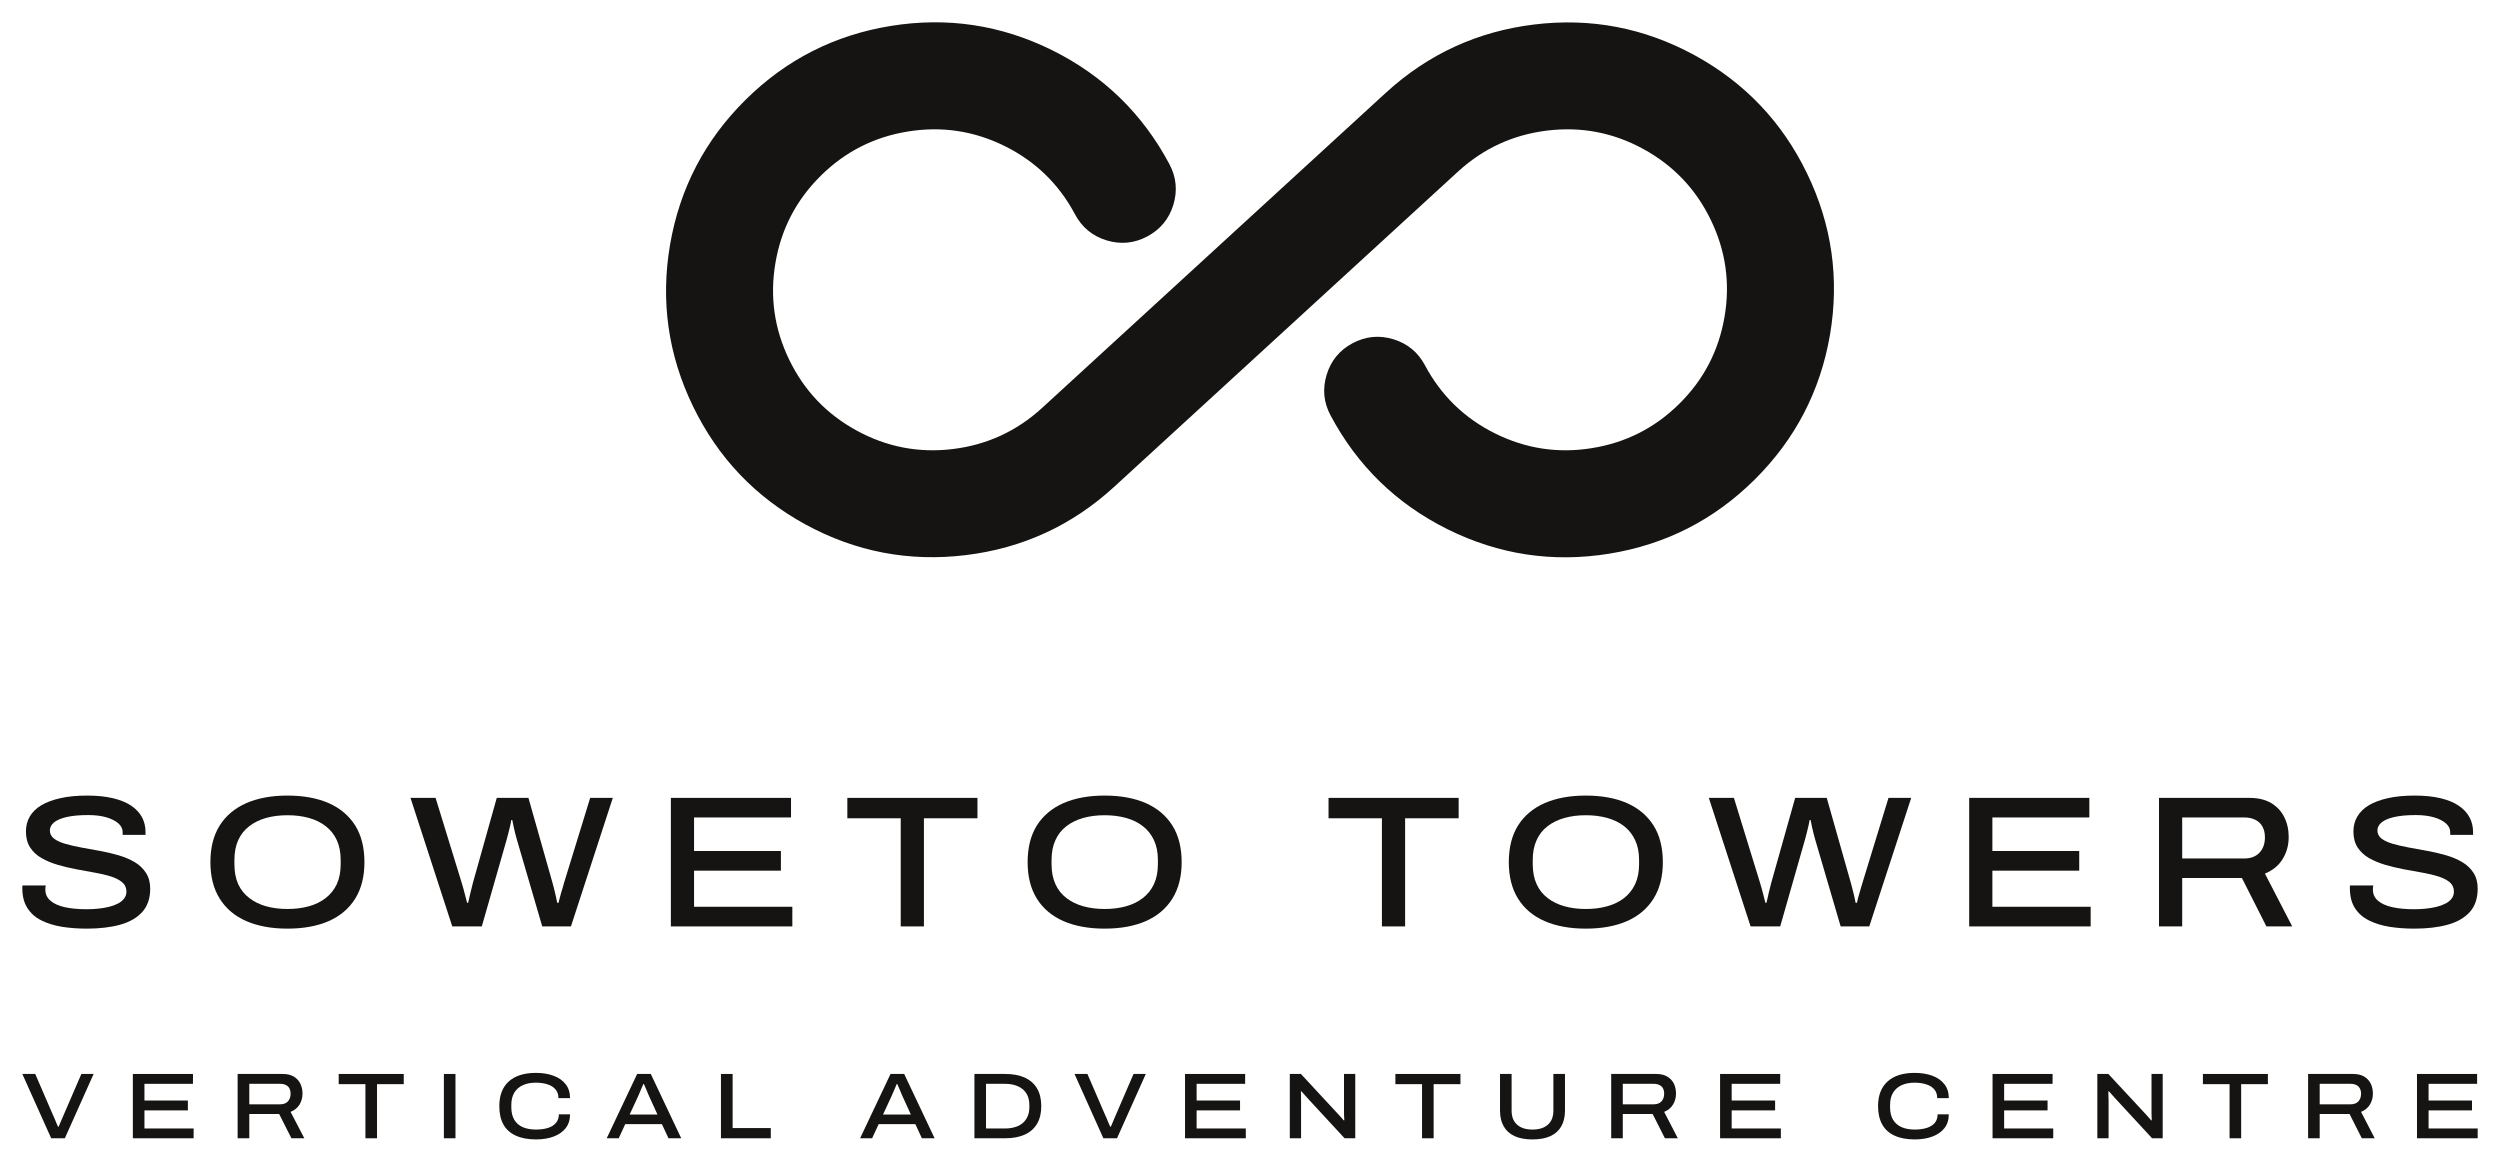
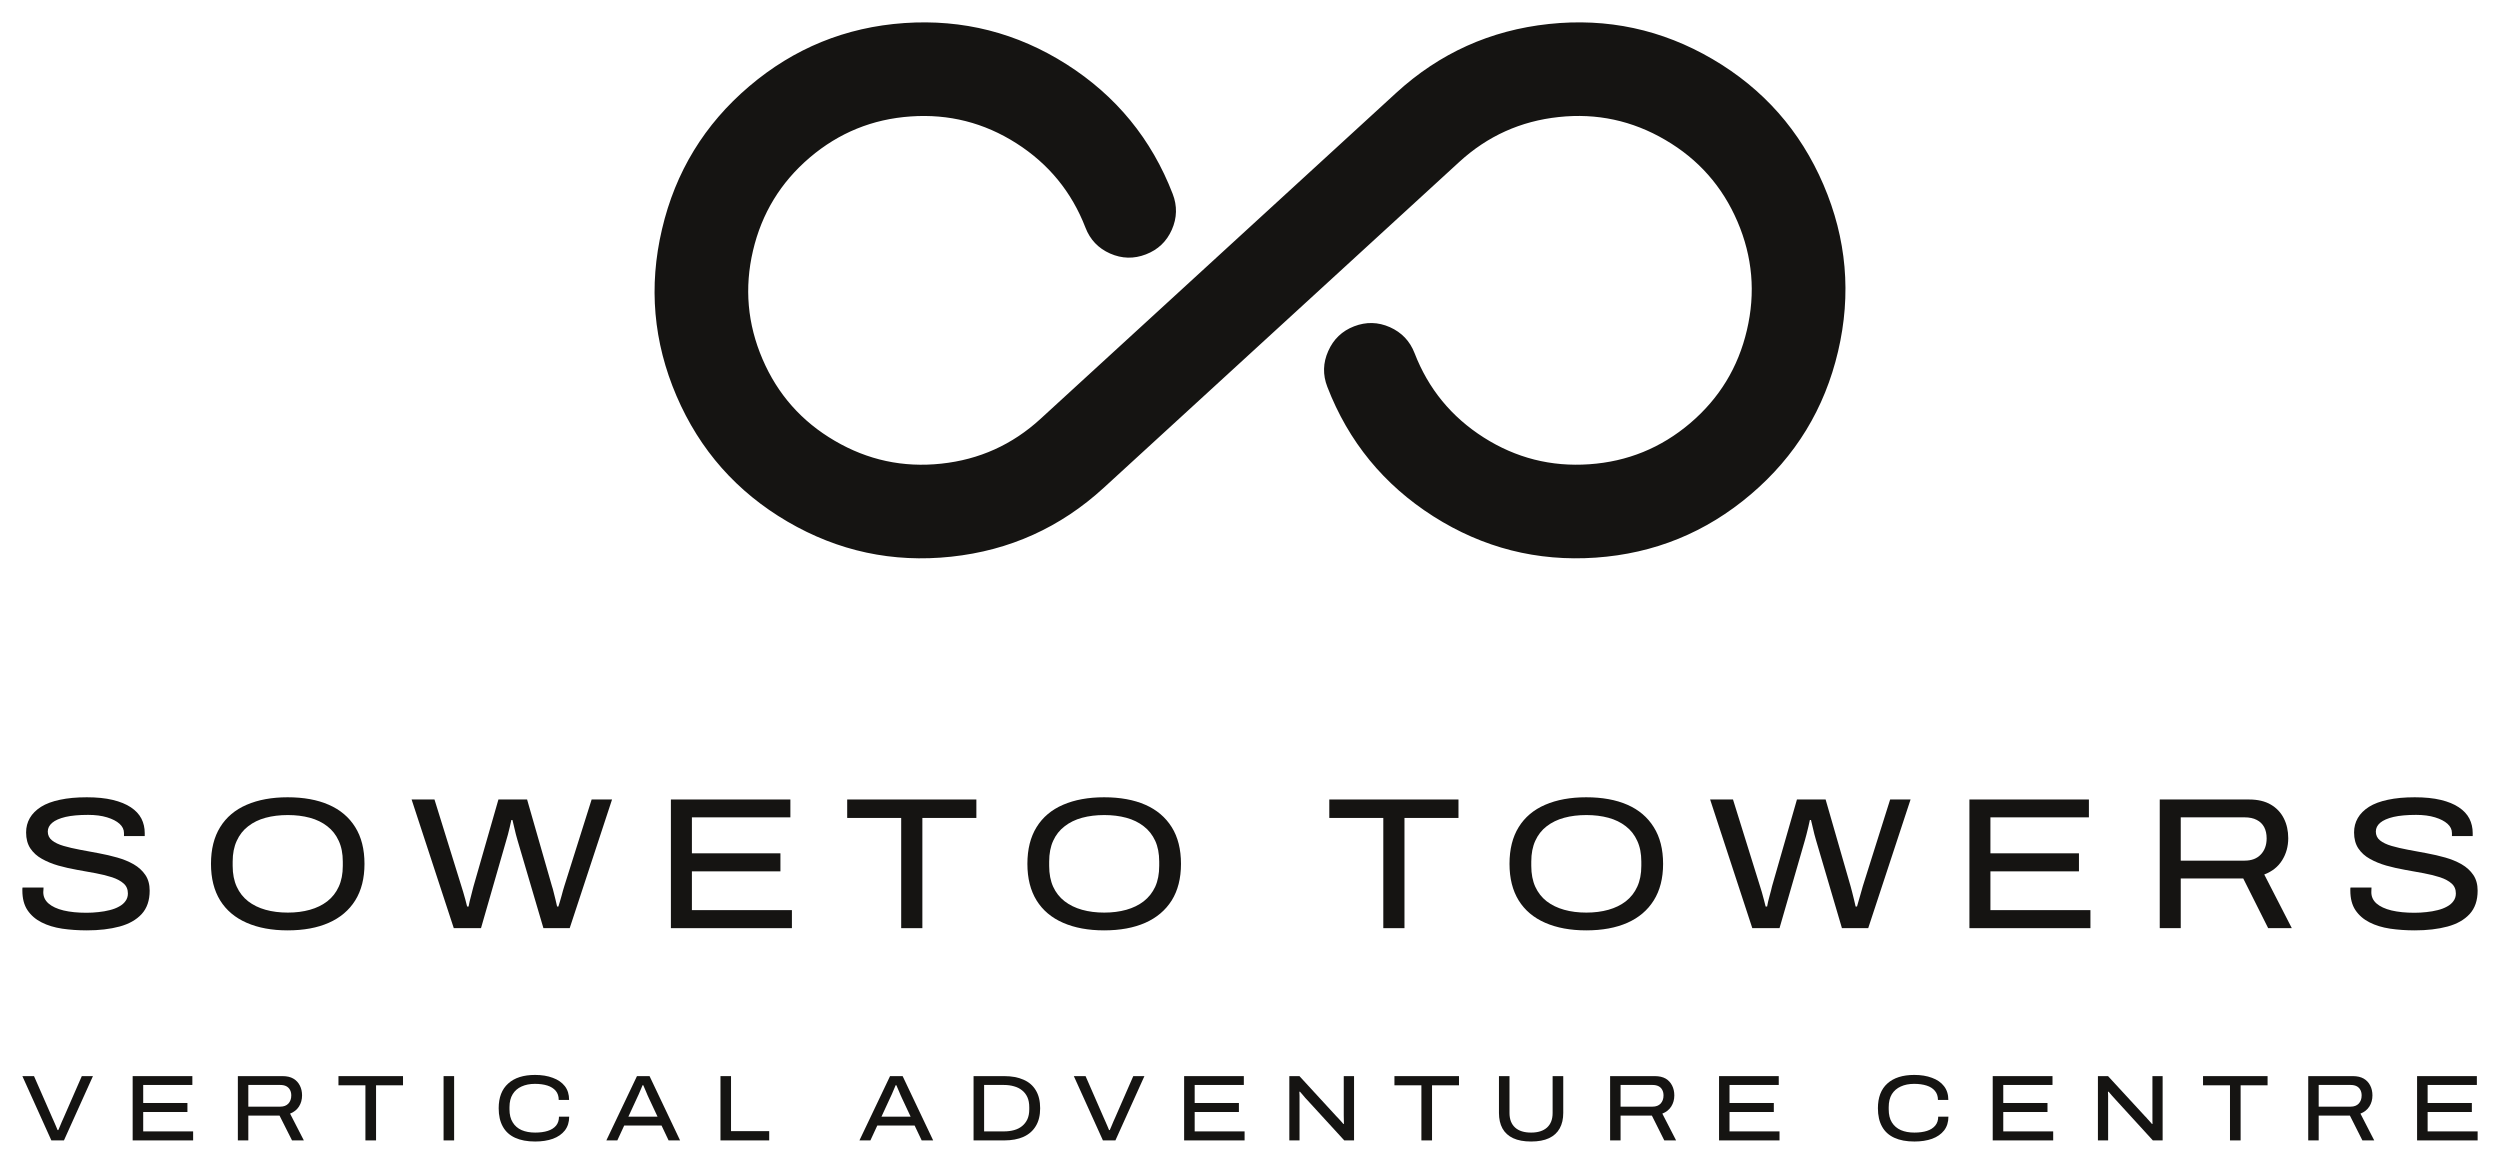
- <svg xmlns="http://www.w3.org/2000/svg" viewBox="-2.714 -2.714 303.988 141.122" role="img" aria-label="Soweto Towers">
-   <path fill="#151412" transform="translate(149.28 32.525)" d="M9.8 15.28Q14.7 24.48 24.03 29.12Q33.37 33.75 43.66 32.09Q53.95 30.43 61.35 23.09Q68.75 15.76 70.52 5.49Q72.27 -4.79 67.73 -14.16Q63.19 -23.54 54.05 -28.53Q44.89 -33.52 34.55 -32.26Q24.21 -31 16.52 -23.96L-25.3 14.38Q-29.92 18.6 -36.12 19.36Q-42.33 20.12 -47.82 17.12Q-53.31 14.13 -56.03 8.5Q-58.76 2.87 -57.7 -3.3Q-56.65 -9.46 -52.2 -13.86Q-47.76 -18.26 -41.59 -19.25Q-35.41 -20.25 -29.81 -17.47Q-24.21 -14.69 -21.28 -9.18Q-20.01 -6.8 -17.44 -6.01Q-14.86 -5.23 -12.49 -6.49Q-10.11 -7.76 -9.32 -10.33Q-8.54 -12.91 -9.8 -15.28Q-14.7 -24.48 -24.03 -29.12Q-33.37 -33.75 -43.65 -32.09Q-53.95 -30.43 -61.35 -23.09Q-68.75 -15.76 -70.52 -5.48Q-72.27 4.79 -67.73 14.16Q-63.19 23.54 -54.04 28.54Q-44.89 33.52 -34.55 32.26Q-24.2 31 -16.52 23.96L25.3 -14.38Q29.91 -18.6 36.12 -19.36Q42.33 -20.12 47.81 -17.13Q53.31 -14.13 56.03 -8.5Q58.76 -2.87 57.7 3.29Q56.65 9.46 52.2 13.86Q47.76 18.26 41.58 19.25Q35.41 20.25 29.81 17.47Q24.21 14.69 21.27 9.17Q20.01 6.8 17.43 6.01Q14.86 5.23 12.48 6.49Q10.1 7.76 9.32 10.33Q8.53 12.91 9.8 15.28Z" />
-   <path fill="#151412" transform="translate(0 94.322) translate(-1.34 15.612)" d="M9.19 0.27Q7.6 0.27 6.18 0.05Q4.76 -0.18 3.66 -0.73Q2.57 -1.27 1.96 -2.23Q1.34 -3.19 1.34 -4.64V-4.82Q1.34 -4.92 1.37 -4.98H4.19Q4.16 -4.89 4.15 -4.76Q4.14 -4.62 4.14 -4.46Q4.14 -3.66 4.76 -3.13Q5.37 -2.59 6.5 -2.34Q7.62 -2.09 9.17 -2.09Q9.88 -2.09 10.57 -2.16Q11.27 -2.23 11.88 -2.38Q12.49 -2.53 12.97 -2.78Q13.45 -3.03 13.72 -3.39Q14 -3.76 14 -4.23Q14 -4.94 13.48 -5.37Q12.97 -5.8 12.1 -6.08Q11.22 -6.35 10.14 -6.54Q9.06 -6.74 7.9 -6.95Q6.74 -7.17 5.64 -7.49Q4.55 -7.81 3.68 -8.31Q2.8 -8.81 2.29 -9.6Q1.78 -10.4 1.78 -11.54Q1.78 -12.56 2.25 -13.37Q2.73 -14.18 3.66 -14.74Q4.6 -15.29 5.99 -15.6Q7.37 -15.91 9.22 -15.91Q11.01 -15.91 12.36 -15.59Q13.7 -15.27 14.58 -14.68Q15.45 -14.09 15.89 -13.28Q16.32 -12.47 16.32 -11.49V-11.13H13.54V-11.47Q13.54 -12.06 13.02 -12.53Q12.49 -12.99 11.55 -13.27Q10.61 -13.54 9.35 -13.54Q7.76 -13.54 6.72 -13.3Q5.69 -13.06 5.19 -12.64Q4.69 -12.22 4.69 -11.67Q4.69 -11.06 5.2 -10.67Q5.71 -10.29 6.58 -10.04Q7.44 -9.79 8.53 -9.59Q9.63 -9.4 10.79 -9.18Q11.95 -8.97 13.04 -8.65Q14.13 -8.33 15 -7.82Q15.86 -7.31 16.37 -6.52Q16.89 -5.73 16.89 -4.6Q16.89 -2.82 15.92 -1.75Q14.95 -0.68 13.21 -0.2Q11.47 0.27 9.19 0.27Z" />
-   <path fill="#151412" transform="translate(0 94.322) translate(-1.34 15.612)" d="M33.57 0.27Q30.68 0.27 28.57 -0.65Q26.47 -1.57 25.34 -3.38Q24.21 -5.19 24.21 -7.81Q24.21 -10.47 25.34 -12.27Q26.47 -14.06 28.57 -14.99Q30.68 -15.91 33.57 -15.91Q36.5 -15.91 38.6 -14.99Q40.69 -14.06 41.82 -12.27Q42.94 -10.47 42.94 -7.81Q42.94 -5.19 41.82 -3.38Q40.69 -1.57 38.6 -0.65Q36.5 0.27 33.57 0.27ZM33.59 -2.12Q35 -2.12 36.19 -2.45Q37.37 -2.78 38.23 -3.45Q39.1 -4.12 39.58 -5.14Q40.05 -6.17 40.05 -7.56V-8.08Q40.05 -9.47 39.58 -10.49Q39.1 -11.52 38.23 -12.19Q37.37 -12.86 36.19 -13.19Q35 -13.52 33.59 -13.52Q32.16 -13.52 30.98 -13.19Q29.81 -12.86 28.94 -12.19Q28.06 -11.52 27.59 -10.49Q27.13 -9.47 27.13 -8.08V-7.56Q27.13 -6.17 27.59 -5.14Q28.06 -4.12 28.94 -3.45Q29.81 -2.78 30.98 -2.45Q32.16 -2.12 33.59 -2.12Z" />
-   <path fill="#151412" transform="translate(0 94.322) translate(-1.34 15.612)" d="M53.62 0 48.54 -15.63H51.59L54.78 -5.26Q54.87 -5.01 54.98 -4.57Q55.1 -4.14 55.21 -3.69Q55.32 -3.23 55.42 -2.87H55.55Q55.62 -3.14 55.69 -3.47Q55.76 -3.8 55.84 -4.14Q55.92 -4.48 56 -4.77Q56.08 -5.05 56.12 -5.26L59.03 -15.63H62.88L65.82 -5.26Q65.88 -5.01 66 -4.57Q66.11 -4.14 66.21 -3.69Q66.32 -3.23 66.38 -2.87H66.54Q66.61 -3.14 66.69 -3.47Q66.77 -3.8 66.87 -4.13Q66.98 -4.46 67.06 -4.75Q67.14 -5.03 67.2 -5.26L70.39 -15.63H73.14L68.05 0H64.56L61.49 -10.51Q61.4 -10.81 61.29 -11.24Q61.17 -11.67 61.08 -12.13Q60.99 -12.59 60.92 -12.93H60.79Q60.74 -12.56 60.63 -12.11Q60.51 -11.65 60.41 -11.22Q60.31 -10.79 60.22 -10.51L57.21 0Z" />
-   <path fill="#151412" transform="translate(0 94.322) translate(-1.34 15.612)" d="M80.2 0V-15.63H94.81V-13.25H83.02V-9.17H93.58V-6.78H83.02V-2.39H94.97V0Z" />
-   <path fill="#151412" transform="translate(0 94.322) translate(-1.34 15.612)" d="M108.15 0V-13.15H101.66V-15.63H117.48V-13.15H110.97V0Z" />
-   <path fill="#151412" transform="translate(0 94.322) translate(-1.34 15.612)" d="M132.93 0.27Q130.04 0.27 127.93 -0.65Q125.83 -1.57 124.7 -3.38Q123.58 -5.19 123.58 -7.81Q123.58 -10.47 124.7 -12.27Q125.83 -14.06 127.93 -14.99Q130.04 -15.91 132.93 -15.91Q135.86 -15.91 137.96 -14.99Q140.05 -14.06 141.18 -12.27Q142.31 -10.47 142.31 -7.81Q142.31 -5.19 141.18 -3.38Q140.05 -1.57 137.96 -0.65Q135.86 0.27 132.93 0.27ZM132.95 -2.12Q134.36 -2.12 135.55 -2.45Q136.73 -2.78 137.59 -3.45Q138.46 -4.12 138.94 -5.14Q139.42 -6.17 139.42 -7.56V-8.08Q139.42 -9.47 138.94 -10.49Q138.46 -11.52 137.59 -12.19Q136.73 -12.86 135.55 -13.19Q134.36 -13.52 132.95 -13.52Q131.52 -13.52 130.35 -13.19Q129.17 -12.86 128.3 -12.19Q127.42 -11.52 126.96 -10.49Q126.49 -9.47 126.49 -8.08V-7.56Q126.49 -6.17 126.96 -5.14Q127.42 -4.12 128.3 -3.45Q129.17 -2.78 130.35 -2.45Q131.52 -2.12 132.95 -2.12Z" />
-   <path fill="#151412" transform="translate(0 94.322) translate(-1.34 15.612)" d="M166.66 0V-13.15H160.17V-15.63H175.99V-13.15H169.48V0Z" />
-   <path fill="#151412" transform="translate(0 94.322) translate(-1.34 15.612)" d="M191.44 0.27Q188.55 0.27 186.44 -0.65Q184.34 -1.57 183.21 -3.38Q182.09 -5.19 182.09 -7.81Q182.09 -10.47 183.21 -12.27Q184.34 -14.06 186.44 -14.99Q188.55 -15.91 191.44 -15.91Q194.38 -15.91 196.47 -14.99Q198.56 -14.06 199.69 -12.27Q200.82 -10.47 200.82 -7.81Q200.82 -5.19 199.69 -3.38Q198.56 -1.57 196.47 -0.65Q194.38 0.27 191.44 0.27ZM191.46 -2.12Q192.87 -2.12 194.06 -2.45Q195.24 -2.78 196.11 -3.45Q196.97 -4.12 197.45 -5.14Q197.93 -6.17 197.93 -7.56V-8.08Q197.93 -9.47 197.45 -10.49Q196.97 -11.52 196.11 -12.19Q195.24 -12.86 194.06 -13.19Q192.87 -13.52 191.46 -13.52Q190.03 -13.52 188.86 -13.19Q187.68 -12.86 186.81 -12.19Q185.93 -11.52 185.47 -10.49Q185 -9.47 185 -8.08V-7.56Q185 -6.17 185.47 -5.14Q185.93 -4.12 186.81 -3.45Q187.68 -2.78 188.86 -2.45Q190.03 -2.12 191.46 -2.12Z" />
-   <path fill="#151412" transform="translate(0 94.322) translate(-1.34 15.612)" d="M211.49 0 206.41 -15.63H209.46L212.65 -5.26Q212.74 -5.01 212.85 -4.57Q212.97 -4.14 213.08 -3.69Q213.2 -3.23 213.29 -2.87H213.42Q213.49 -3.14 213.56 -3.47Q213.63 -3.8 213.71 -4.14Q213.79 -4.48 213.87 -4.77Q213.95 -5.05 213.99 -5.26L216.91 -15.63H220.75L223.69 -5.26Q223.76 -5.01 223.87 -4.57Q223.98 -4.14 224.09 -3.69Q224.19 -3.23 224.26 -2.87H224.42Q224.48 -3.14 224.56 -3.47Q224.64 -3.8 224.75 -4.13Q224.85 -4.46 224.93 -4.75Q225.01 -5.03 225.08 -5.26L228.26 -15.63H231.02L225.92 0H222.44L219.36 -10.51Q219.27 -10.81 219.16 -11.24Q219.05 -11.67 218.95 -12.13Q218.86 -12.59 218.79 -12.93H218.66Q218.61 -12.56 218.5 -12.11Q218.39 -11.65 218.28 -11.22Q218.18 -10.79 218.09 -10.51L215.09 0Z" />
-   <path fill="#151412" transform="translate(0 94.322) translate(-1.34 15.612)" d="M238.07 0V-15.63H252.68V-13.25H240.89V-9.17H251.45V-6.78H240.89V-2.39H252.84V0Z" />
-   <path fill="#151412" transform="translate(0 94.322) translate(-1.34 15.612)" d="M261.15 0V-15.63H272.12Q273.73 -15.63 274.79 -15Q275.85 -14.36 276.38 -13.29Q276.92 -12.22 276.92 -10.86Q276.92 -9.4 276.19 -8.2Q275.46 -7.01 274.03 -6.42L277.35 0H274.21L271.23 -5.89H263.97V0ZM263.97 -8.26H271.5Q272.71 -8.26 273.37 -8.97Q274.03 -9.67 274.03 -10.83Q274.03 -11.58 273.74 -12.12Q273.46 -12.65 272.89 -12.95Q272.32 -13.25 271.5 -13.25H263.97Z" />
-   <path fill="#151412" transform="translate(0 94.322) translate(-1.34 15.612)" d="M292.21 0.27Q290.62 0.27 289.2 0.05Q287.77 -0.18 286.68 -0.73Q285.59 -1.27 284.97 -2.23Q284.36 -3.19 284.36 -4.64V-4.82Q284.36 -4.92 284.38 -4.98H287.21Q287.18 -4.89 287.17 -4.76Q287.16 -4.62 287.16 -4.46Q287.16 -3.66 287.77 -3.13Q288.39 -2.59 289.52 -2.34Q290.64 -2.09 292.19 -2.09Q292.89 -2.09 293.59 -2.16Q294.28 -2.23 294.9 -2.38Q295.51 -2.53 295.99 -2.78Q296.47 -3.03 296.74 -3.39Q297.01 -3.76 297.01 -4.23Q297.01 -4.94 296.5 -5.37Q295.99 -5.8 295.11 -6.08Q294.24 -6.35 293.16 -6.54Q292.08 -6.74 290.91 -6.95Q289.75 -7.17 288.66 -7.49Q287.57 -7.81 286.69 -8.31Q285.82 -8.81 285.3 -9.6Q284.79 -10.4 284.79 -11.54Q284.79 -12.56 285.27 -13.37Q285.75 -14.18 286.68 -14.74Q287.61 -15.29 289 -15.6Q290.39 -15.91 292.23 -15.91Q294.03 -15.91 295.38 -15.59Q296.72 -15.27 297.59 -14.68Q298.47 -14.09 298.9 -13.28Q299.34 -12.47 299.34 -11.49V-11.13H296.56V-11.47Q296.56 -12.06 296.04 -12.53Q295.51 -12.99 294.57 -13.27Q293.62 -13.54 292.37 -13.54Q290.78 -13.54 289.74 -13.3Q288.71 -13.06 288.21 -12.64Q287.71 -12.22 287.71 -11.67Q287.71 -11.06 288.22 -10.67Q288.73 -10.29 289.59 -10.04Q290.46 -9.79 291.55 -9.59Q292.64 -9.4 293.8 -9.18Q294.97 -8.97 296.06 -8.65Q297.15 -8.33 298.02 -7.82Q298.88 -7.31 299.39 -6.52Q299.9 -5.73 299.9 -4.6Q299.9 -2.82 298.94 -1.75Q297.97 -0.68 296.23 -0.2Q294.49 0.27 292.21 0.27Z" />
-   <path fill="#151412" transform="translate(0 127.888) translate(-0.18 7.806)" d="M3.69 0 0.18 -7.82H1.75L3.88 -2.89Q3.98 -2.67 4.1 -2.4L4.32 -1.86L4.52 -1.41H4.6Q4.68 -1.59 4.78 -1.85Q4.89 -2.11 5.01 -2.38Q5.13 -2.65 5.23 -2.89L7.36 -7.82H8.85L5.35 0Z" />
-   <path fill="#151412" transform="translate(0 127.888) translate(-0.18 7.806)" d="M13.62 0V-7.82H20.93V-6.62H15.03V-4.59H20.31V-3.39H15.03V-1.19H21.01V0Z" />
-   <path fill="#151412" transform="translate(0 127.888) translate(-0.18 7.806)" d="M26.36 0V-7.82H31.85Q32.66 -7.82 33.19 -7.5Q33.72 -7.18 33.98 -6.65Q34.25 -6.11 34.25 -5.43Q34.25 -4.7 33.89 -4.1Q33.52 -3.5 32.8 -3.21L34.47 0H32.9L31.41 -2.95H27.78V0ZM27.78 -4.13H31.54Q32.14 -4.13 32.47 -4.48Q32.8 -4.84 32.8 -5.42Q32.8 -5.79 32.66 -6.06Q32.52 -6.33 32.24 -6.47Q31.95 -6.62 31.54 -6.62H27.78Z" />
-   <path fill="#151412" transform="translate(0 127.888) translate(-0.18 7.806)" d="M41.9 0V-6.58H38.65V-7.82H46.56V-6.58H43.31V0Z" />
-   <path fill="#151412" transform="translate(0 127.888) translate(-0.18 7.806)" d="M51.44 0V-7.82H52.85V0Z" />
-   <path fill="#151412" transform="translate(0 127.888) translate(-0.18 7.806)" d="M62.64 0.14Q61.18 0.14 60.19 -0.32Q59.19 -0.77 58.68 -1.67Q58.18 -2.57 58.18 -3.91Q58.18 -5.87 59.33 -6.91Q60.49 -7.95 62.63 -7.95Q63.85 -7.95 64.78 -7.6Q65.72 -7.25 66.25 -6.57Q66.78 -5.89 66.78 -4.88H65.37Q65.37 -5.52 65.02 -5.93Q64.68 -6.35 64.06 -6.55Q63.44 -6.76 62.61 -6.76Q61.69 -6.76 61.03 -6.45Q60.36 -6.14 60 -5.54Q59.64 -4.94 59.64 -4.05V-3.78Q59.64 -2.86 60 -2.25Q60.36 -1.65 61.03 -1.35Q61.71 -1.06 62.63 -1.06Q63.48 -1.06 64.11 -1.26Q64.73 -1.46 65.07 -1.87Q65.42 -2.29 65.42 -2.91H66.78Q66.78 -1.91 66.25 -1.23Q65.72 -0.56 64.79 -0.21Q63.86 0.14 62.64 0.14Z" />
-   <path fill="#151412" transform="translate(0 127.888) translate(-0.18 7.806)" d="M71.24 0 74.94 -7.82H76.6L80.3 0H78.75L77.95 -1.72H73.49L72.7 0ZM74.03 -2.89H77.41L76.42 -5.06Q76.36 -5.18 76.27 -5.4Q76.18 -5.62 76.08 -5.86Q75.97 -6.1 75.89 -6.3Q75.8 -6.51 75.77 -6.59H75.69Q75.59 -6.36 75.46 -6.06Q75.34 -5.76 75.22 -5.48Q75.1 -5.21 75.03 -5.05Z" />
-   <path fill="#151412" transform="translate(0 127.888) translate(-0.18 7.806)" d="M85.13 0V-7.82H86.55V-1.24H91.19V0Z" />
-   <path fill="#151412" transform="translate(0 127.888) translate(-0.18 7.806)" d="M102.05 0 105.75 -7.82H107.41L111.11 0H109.56L108.77 -1.72H104.31L103.51 0ZM104.84 -2.89H108.22L107.23 -5.06Q107.17 -5.18 107.08 -5.4Q106.99 -5.62 106.89 -5.86Q106.79 -6.1 106.7 -6.3Q106.62 -6.51 106.58 -6.59H106.5Q106.4 -6.36 106.28 -6.06Q106.15 -5.76 106.03 -5.48Q105.91 -5.21 105.84 -5.05Z" />
-   <path fill="#151412" transform="translate(0 127.888) translate(-0.18 7.806)" d="M115.95 0V-7.82H119.71Q121.08 -7.82 122.06 -7.38Q123.04 -6.94 123.56 -6.07Q124.08 -5.2 124.08 -3.9Q124.08 -2.62 123.56 -1.75Q123.04 -0.88 122.06 -0.44Q121.08 0 119.71 0ZM117.36 -1.19H119.67Q120.32 -1.19 120.86 -1.35Q121.4 -1.5 121.79 -1.82Q122.18 -2.14 122.41 -2.63Q122.63 -3.12 122.63 -3.78V-4.03Q122.63 -4.7 122.41 -5.19Q122.18 -5.68 121.79 -5.99Q121.4 -6.3 120.86 -6.46Q120.32 -6.62 119.67 -6.62H117.36Z" />
-   <path fill="#151412" transform="translate(0 127.888) translate(-0.18 7.806)" d="M131.63 0 128.12 -7.82H129.69L131.82 -2.89Q131.92 -2.67 132.04 -2.4L132.26 -1.86L132.46 -1.41H132.54Q132.62 -1.59 132.73 -1.85Q132.83 -2.11 132.95 -2.38Q133.07 -2.65 133.17 -2.89L135.3 -7.82H136.79L133.29 0Z" />
-   <path fill="#151412" transform="translate(0 127.888) translate(-0.18 7.806)" d="M141.56 0V-7.82H148.87V-6.62H142.97V-4.59H148.25V-3.39H142.97V-1.19H148.95V0Z" />
-   <path fill="#151412" transform="translate(0 127.888) translate(-0.18 7.806)" d="M154.3 0V-7.82H155.65L159.97 -3.16Q160.09 -3.05 160.24 -2.87Q160.4 -2.7 160.57 -2.51Q160.73 -2.33 160.85 -2.18H160.93Q160.92 -2.4 160.9 -2.69Q160.89 -2.98 160.89 -3.2V-7.82H162.26V0H160.96L156.61 -4.71Q156.39 -4.94 156.13 -5.24Q155.88 -5.54 155.72 -5.71H155.65Q155.65 -5.54 155.66 -5.23Q155.67 -4.93 155.67 -4.57V0Z" />
-   <path fill="#151412" transform="translate(0 127.888) translate(-0.18 7.806)" d="M170.38 0V-6.58H167.14V-7.82H175.05V-6.58H171.79V0Z" />
-   <path fill="#151412" transform="translate(0 127.888) translate(-0.18 7.806)" d="M183.8 0.14Q182.49 0.14 181.61 -0.27Q180.74 -0.68 180.3 -1.47Q179.86 -2.25 179.86 -3.36V-7.82H181.27V-3.37Q181.27 -2.25 181.93 -1.66Q182.59 -1.06 183.8 -1.06Q185.03 -1.06 185.69 -1.66Q186.35 -2.25 186.35 -3.37V-7.82H187.76V-3.36Q187.76 -2.25 187.32 -1.47Q186.88 -0.68 186.01 -0.27Q185.13 0.14 183.8 0.14Z" />
-   <path fill="#151412" transform="translate(0 127.888) translate(-0.18 7.806)" d="M193.38 0V-7.82H198.86Q199.67 -7.82 200.2 -7.5Q200.73 -7.18 201 -6.65Q201.26 -6.11 201.26 -5.43Q201.26 -4.7 200.9 -4.1Q200.54 -3.5 199.82 -3.21L201.48 0H199.91L198.42 -2.95H194.79V0ZM194.79 -4.13H198.56Q199.16 -4.13 199.49 -4.48Q199.82 -4.84 199.82 -5.42Q199.82 -5.79 199.68 -6.06Q199.54 -6.33 199.25 -6.47Q198.97 -6.62 198.56 -6.62H194.79Z" />
-   <path fill="#151412" transform="translate(0 127.888) translate(-0.18 7.806)" d="M206.62 0V-7.82H213.93V-6.62H208.03V-4.59H213.31V-3.39H208.03V-1.19H214.01V0Z" />
-   <path fill="#151412" transform="translate(0 127.888) translate(-0.18 7.806)" d="M230.29 0.14Q228.83 0.14 227.84 -0.32Q226.84 -0.77 226.34 -1.67Q225.83 -2.57 225.83 -3.91Q225.83 -5.87 226.99 -6.91Q228.14 -7.95 230.28 -7.95Q231.5 -7.95 232.44 -7.6Q233.37 -7.25 233.9 -6.57Q234.43 -5.89 234.43 -4.88H233.02Q233.02 -5.52 232.68 -5.93Q232.33 -6.35 231.71 -6.55Q231.09 -6.76 230.26 -6.76Q229.35 -6.76 228.68 -6.45Q228.02 -6.14 227.65 -5.54Q227.29 -4.94 227.29 -4.05V-3.78Q227.29 -2.86 227.65 -2.25Q228.02 -1.65 228.69 -1.35Q229.36 -1.06 230.28 -1.06Q231.13 -1.06 231.76 -1.26Q232.38 -1.46 232.73 -1.87Q233.07 -2.29 233.07 -2.91H234.43Q234.43 -1.91 233.9 -1.23Q233.37 -0.56 232.44 -0.21Q231.51 0.14 230.29 0.14Z" />
-   <path fill="#151412" transform="translate(0 127.888) translate(-0.18 7.806)" d="M239.75 0V-7.82H247.05V-6.62H241.16V-4.59H246.44V-3.39H241.16V-1.19H247.13V0Z" />
-   <path fill="#151412" transform="translate(0 127.888) translate(-0.18 7.806)" d="M252.49 0V-7.82H253.83L258.16 -3.16Q258.27 -3.05 258.43 -2.87Q258.59 -2.7 258.75 -2.51Q258.92 -2.33 259.03 -2.18H259.11Q259.1 -2.4 259.09 -2.69Q259.08 -2.98 259.08 -3.2V-7.82H260.44V0H259.15L254.8 -4.71Q254.57 -4.94 254.32 -5.24Q254.06 -5.54 253.9 -5.71H253.83Q253.83 -5.54 253.84 -5.23Q253.86 -4.93 253.86 -4.57V0Z" />
-   <path fill="#151412" transform="translate(0 127.888) translate(-0.18 7.806)" d="M268.57 0V-6.58H265.33V-7.82H273.23V-6.58H269.98V0Z" />
-   <path fill="#151412" transform="translate(0 127.888) translate(-0.18 7.806)" d="M278.12 0V-7.82H283.6Q284.41 -7.82 284.94 -7.5Q285.47 -7.18 285.73 -6.65Q286 -6.11 286 -5.43Q286 -4.7 285.64 -4.1Q285.27 -3.5 284.56 -3.21L286.22 0H284.65L283.16 -2.95H279.53V0ZM279.53 -4.13H283.29Q283.9 -4.13 284.23 -4.48Q284.56 -4.84 284.56 -5.42Q284.56 -5.79 284.41 -6.06Q284.27 -6.33 283.99 -6.47Q283.7 -6.62 283.29 -6.62H279.53Z" />
-   <path fill="#151412" transform="translate(0 127.888) translate(-0.18 7.806)" d="M291.36 0V-7.82H298.67V-6.62H292.77V-4.59H298.05V-3.39H292.77V-1.19H298.74V0Z" />
+ <svg xmlns="http://www.w3.org/2000/svg" viewBox="-2.629 -2.629 293.969 136.727" role="img" aria-label="Soweto Towers">
+   <path fill="#151412" transform="translate(144.355 31.512)" d="M9.09 11.34Q12.82 21.01 21.57 26.58Q30.32 32.14 40.65 31.43Q50.99 30.71 58.89 23.99Q66.78 17.28 69.15 7.18Q71.52 -2.9 67.43 -12.43Q63.34 -21.95 54.39 -27.19Q45.45 -32.42 35.14 -31.32Q24.84 -30.22 17.2 -23.23L-24.63 15.11Q-29.6 19.67 -36.31 20.38Q-43.01 21.1 -48.83 17.69Q-54.66 14.29 -57.32 8.09Q-59.98 1.89 -58.44 -4.67Q-56.9 -11.24 -51.76 -15.62Q-46.62 -19.99 -39.89 -20.45Q-33.17 -20.92 -27.48 -17.3Q-21.78 -13.67 -19.35 -7.38Q-18.53 -5.25 -16.45 -4.33Q-14.36 -3.41 -12.24 -4.23Q-10.11 -5.05 -9.19 -7.13Q-8.27 -9.22 -9.09 -11.34Q-12.82 -21.01 -21.57 -26.58Q-30.32 -32.14 -40.65 -31.43Q-50.99 -30.71 -58.89 -23.99Q-66.78 -17.28 -69.14 -7.19Q-71.52 2.9 -67.43 12.43Q-63.34 21.95 -54.39 27.19Q-45.45 32.42 -35.14 31.32Q-24.84 30.22 -17.2 23.22L24.62 -15.11Q29.6 -19.67 36.31 -20.38Q43.01 -21.1 48.83 -17.69Q54.66 -14.29 57.32 -8.09Q59.98 -1.89 58.43 4.68Q56.9 11.24 51.76 15.62Q46.62 19.99 39.89 20.45Q33.17 20.92 27.48 17.3Q21.78 13.67 19.35 7.38Q18.53 5.26 16.45 4.33Q14.37 3.41 12.24 4.23Q10.12 5.05 9.2 7.14Q8.27 9.22 9.09 11.34Z" />
+   <path fill="#151412" transform="translate(0 91.385) translate(-1.35 15.126)" d="M8.93 0.26Q7.41 0.26 6.03 0.06Q4.65 -0.15 3.61 -0.68Q2.56 -1.21 1.95 -2.12Q1.35 -3.02 1.35 -4.43V-4.63Q1.35 -4.72 1.37 -4.78H3.84Q3.84 -4.67 3.83 -4.54Q3.81 -4.41 3.81 -4.23Q3.81 -3.44 4.43 -2.9Q5.05 -2.36 6.2 -2.08Q7.34 -1.81 8.89 -1.81Q9.59 -1.81 10.3 -1.89Q11 -1.96 11.62 -2.12Q12.24 -2.27 12.72 -2.54Q13.21 -2.8 13.48 -3.19Q13.76 -3.57 13.76 -4.08Q13.76 -4.81 13.26 -5.25Q12.77 -5.69 11.91 -5.98Q11.05 -6.26 9.98 -6.46Q8.91 -6.66 7.77 -6.86Q6.64 -7.06 5.57 -7.36Q4.5 -7.67 3.65 -8.15Q2.8 -8.62 2.29 -9.38Q1.79 -10.14 1.79 -11.25Q1.79 -12.19 2.23 -12.95Q2.67 -13.71 3.55 -14.27Q4.43 -14.82 5.78 -15.1Q7.12 -15.39 8.93 -15.39Q10.69 -15.39 11.98 -15.08Q13.27 -14.77 14.11 -14.21Q14.95 -13.65 15.35 -12.88Q15.74 -12.11 15.74 -11.18V-10.83H13.3V-11.18Q13.3 -11.8 12.78 -12.27Q12.26 -12.74 11.31 -13.03Q10.36 -13.32 9.08 -13.32Q7.47 -13.32 6.43 -13.08Q5.38 -12.83 4.86 -12.39Q4.34 -11.95 4.34 -11.36Q4.34 -10.72 4.84 -10.32Q5.34 -9.92 6.2 -9.67Q7.06 -9.42 8.13 -9.22Q9.19 -9.02 10.33 -8.81Q11.47 -8.6 12.52 -8.3Q13.58 -8 14.44 -7.51Q15.3 -7.01 15.81 -6.26Q16.32 -5.51 16.32 -4.41Q16.32 -2.69 15.38 -1.66Q14.44 -0.64 12.78 -0.19Q11.11 0.26 8.93 0.26Z" />
+   <path fill="#151412" transform="translate(0 91.385) translate(-1.35 15.126)" d="M32.54 0.26Q29.77 0.26 27.73 -0.63Q25.69 -1.52 24.61 -3.26Q23.53 -5.01 23.53 -7.56Q23.53 -10.14 24.61 -11.88Q25.69 -13.63 27.73 -14.51Q29.77 -15.39 32.54 -15.39Q35.37 -15.39 37.38 -14.51Q39.4 -13.63 40.49 -11.88Q41.58 -10.14 41.58 -7.56Q41.58 -5.01 40.49 -3.26Q39.4 -1.52 37.38 -0.63Q35.37 0.26 32.54 0.26ZM32.57 -1.83Q33.98 -1.83 35.16 -2.16Q36.34 -2.49 37.21 -3.16Q38.08 -3.84 38.55 -4.87Q39.03 -5.91 39.03 -7.32V-7.83Q39.03 -9.24 38.55 -10.27Q38.08 -11.31 37.21 -11.98Q36.34 -12.66 35.16 -12.98Q33.98 -13.3 32.57 -13.3Q31.13 -13.3 29.95 -12.98Q28.77 -12.66 27.9 -11.98Q27.03 -11.31 26.56 -10.27Q26.08 -9.24 26.08 -7.83V-7.32Q26.08 -5.91 26.56 -4.87Q27.03 -3.84 27.9 -3.16Q28.77 -2.49 29.95 -2.16Q31.13 -1.83 32.57 -1.83Z" />
+   <path fill="#151412" transform="translate(0 91.385) translate(-1.35 15.126)" d="M52.08 0 47.12 -15.13H49.81L52.98 -4.92Q53.07 -4.67 53.19 -4.24Q53.32 -3.81 53.44 -3.36Q53.56 -2.91 53.65 -2.54H53.82Q53.87 -2.8 53.94 -3.13Q54.02 -3.46 54.11 -3.79Q54.2 -4.12 54.27 -4.42Q54.35 -4.72 54.4 -4.92L57.33 -15.13H60.7L63.63 -4.92Q63.72 -4.67 63.82 -4.24Q63.92 -3.81 64.04 -3.36Q64.16 -2.91 64.23 -2.54H64.38Q64.47 -2.8 64.56 -3.13Q64.65 -3.46 64.75 -3.79Q64.85 -4.12 64.92 -4.42Q65 -4.72 65.07 -4.92L68.29 -15.13H70.69L65.71 0H62.62L59.58 -10.32Q59.49 -10.61 59.38 -11.04Q59.27 -11.47 59.17 -11.92Q59.07 -12.37 58.98 -12.72H58.85Q58.78 -12.37 58.67 -11.91Q58.56 -11.44 58.45 -11.02Q58.34 -10.61 58.25 -10.32L55.28 0Z" />
+   <path fill="#151412" transform="translate(0 91.385) translate(-1.35 15.126)" d="M77.61 0V-15.13H91.66V-13.03H80.08V-8.8H90.49V-6.68H80.08V-2.12H91.84V0Z" />
+   <path fill="#151412" transform="translate(0 91.385) translate(-1.35 15.126)" d="M104.69 0V-12.96H98.34V-15.13H113.53V-12.96H107.18V0Z" />
+   <path fill="#151412" transform="translate(0 91.385) translate(-1.35 15.126)" d="M128.55 0.26Q125.77 0.26 123.73 -0.63Q121.69 -1.52 120.61 -3.26Q119.53 -5.01 119.53 -7.56Q119.53 -10.14 120.61 -11.88Q121.69 -13.63 123.73 -14.51Q125.77 -15.39 128.55 -15.39Q131.37 -15.39 133.39 -14.51Q135.4 -13.63 136.5 -11.88Q137.59 -10.14 137.59 -7.56Q137.59 -5.01 136.5 -3.26Q135.4 -1.52 133.39 -0.63Q131.37 0.26 128.55 0.26ZM128.57 -1.83Q129.98 -1.83 131.16 -2.16Q132.34 -2.49 133.21 -3.16Q134.08 -3.84 134.56 -4.87Q135.03 -5.91 135.03 -7.32V-7.83Q135.03 -9.24 134.56 -10.27Q134.08 -11.31 133.21 -11.98Q132.34 -12.66 131.16 -12.98Q129.98 -13.3 128.57 -13.3Q127.14 -13.3 125.96 -12.98Q124.78 -12.66 123.91 -11.98Q123.03 -11.31 122.56 -10.27Q122.09 -9.24 122.09 -7.83V-7.32Q122.09 -5.91 122.56 -4.87Q123.03 -3.84 123.91 -3.16Q124.78 -2.49 125.96 -2.16Q127.14 -1.83 128.57 -1.83Z" />
+   <path fill="#151412" transform="translate(0 91.385) translate(-1.35 15.126)" d="M161.38 0V-12.96H155.03V-15.13H170.22V-12.96H163.87V0Z" />
+   <path fill="#151412" transform="translate(0 91.385) translate(-1.35 15.126)" d="M185.24 0.26Q182.46 0.26 180.42 -0.63Q178.38 -1.52 177.3 -3.26Q176.22 -5.01 176.22 -7.56Q176.22 -10.14 177.3 -11.88Q178.38 -13.63 180.42 -14.51Q182.46 -15.39 185.24 -15.39Q188.06 -15.39 190.08 -14.51Q192.09 -13.63 193.18 -11.88Q194.28 -10.14 194.28 -7.56Q194.28 -5.01 193.18 -3.26Q192.09 -1.52 190.08 -0.63Q188.06 0.26 185.24 0.26ZM185.26 -1.83Q186.67 -1.83 187.85 -2.16Q189.03 -2.49 189.9 -3.16Q190.77 -3.84 191.24 -4.87Q191.72 -5.91 191.72 -7.32V-7.83Q191.72 -9.24 191.24 -10.27Q190.77 -11.31 189.9 -11.98Q189.03 -12.66 187.85 -12.98Q186.67 -13.3 185.26 -13.3Q183.82 -13.3 182.65 -12.98Q181.47 -12.66 180.59 -11.98Q179.72 -11.31 179.25 -10.27Q178.78 -9.24 178.78 -7.83V-7.32Q178.78 -5.91 179.25 -4.87Q179.72 -3.84 180.59 -3.16Q181.47 -2.49 182.65 -2.16Q183.82 -1.83 185.26 -1.83Z" />
+   <path fill="#151412" transform="translate(0 91.385) translate(-1.35 15.126)" d="M204.77 0 199.81 -15.13H202.5L205.68 -4.92Q205.76 -4.67 205.89 -4.24Q206.01 -3.81 206.13 -3.36Q206.25 -2.91 206.34 -2.54H206.51Q206.56 -2.8 206.63 -3.13Q206.71 -3.46 206.8 -3.79Q206.89 -4.12 206.97 -4.42Q207.04 -4.72 207.09 -4.92L210.02 -15.13H213.39L216.33 -4.92Q216.41 -4.67 216.51 -4.24Q216.61 -3.81 216.73 -3.36Q216.85 -2.91 216.92 -2.54H217.08Q217.16 -2.8 217.25 -3.13Q217.34 -3.46 217.44 -3.79Q217.54 -4.12 217.62 -4.42Q217.69 -4.72 217.76 -4.92L220.98 -15.13H223.38L218.4 0H215.31L212.27 -10.32Q212.18 -10.61 212.07 -11.04Q211.96 -11.47 211.86 -11.92Q211.76 -12.37 211.67 -12.72H211.54Q211.47 -12.37 211.36 -11.91Q211.25 -11.44 211.14 -11.02Q211.03 -10.61 210.95 -10.32L207.97 0Z" />
+   <path fill="#151412" transform="translate(0 91.385) translate(-1.35 15.126)" d="M230.3 0V-15.13H244.35V-13.03H232.77V-8.8H243.18V-6.68H232.77V-2.12H244.53V0Z" />
+   <path fill="#151412" transform="translate(0 91.385) translate(-1.35 15.126)" d="M252.68 0V-15.13H263.18Q264.72 -15.13 265.74 -14.53Q266.75 -13.94 267.27 -12.91Q267.79 -11.88 267.79 -10.58Q267.79 -9.13 267.07 -7.98Q266.36 -6.84 264.97 -6.31L268.21 0H265.43L262.5 -5.84H255.15V0ZM255.15 -7.94H262.67Q263.89 -7.94 264.57 -8.67Q265.25 -9.39 265.25 -10.56Q265.25 -11.33 264.96 -11.88Q264.66 -12.44 264.08 -12.73Q263.51 -13.03 262.67 -13.03H255.15Z" />
+   <path fill="#151412" transform="translate(0 91.385) translate(-1.35 15.126)" d="M282.67 0.26Q281.15 0.26 279.77 0.06Q278.39 -0.15 277.35 -0.68Q276.3 -1.21 275.69 -2.12Q275.09 -3.02 275.09 -4.43V-4.63Q275.09 -4.72 275.11 -4.78H277.58Q277.58 -4.67 277.57 -4.54Q277.56 -4.41 277.56 -4.23Q277.56 -3.44 278.17 -2.9Q278.79 -2.36 279.94 -2.08Q281.08 -1.81 282.63 -1.81Q283.33 -1.81 284.04 -1.89Q284.74 -1.96 285.36 -2.12Q285.98 -2.27 286.46 -2.54Q286.95 -2.8 287.22 -3.19Q287.5 -3.57 287.5 -4.08Q287.5 -4.81 287 -5.25Q286.51 -5.69 285.65 -5.98Q284.79 -6.26 283.72 -6.46Q282.65 -6.66 281.51 -6.86Q280.38 -7.06 279.31 -7.36Q278.24 -7.67 277.39 -8.15Q276.54 -8.62 276.03 -9.38Q275.53 -10.14 275.53 -11.25Q275.53 -12.19 275.97 -12.95Q276.41 -13.71 277.29 -14.27Q278.17 -14.82 279.52 -15.1Q280.86 -15.39 282.67 -15.39Q284.44 -15.39 285.73 -15.08Q287.02 -14.77 287.85 -14.21Q288.69 -13.65 289.09 -12.88Q289.48 -12.11 289.48 -11.18V-10.83H287.04V-11.18Q287.04 -11.8 286.52 -12.27Q286 -12.74 285.05 -13.03Q284.1 -13.32 282.83 -13.32Q281.22 -13.32 280.17 -13.08Q279.12 -12.83 278.6 -12.39Q278.09 -11.95 278.09 -11.36Q278.09 -10.72 278.58 -10.32Q279.08 -9.92 279.94 -9.67Q280.8 -9.42 281.87 -9.22Q282.94 -9.02 284.07 -8.81Q285.21 -8.6 286.27 -8.3Q287.32 -8 288.18 -7.51Q289.04 -7.01 289.55 -6.26Q290.06 -5.51 290.06 -4.41Q290.06 -2.69 289.12 -1.66Q288.18 -0.64 286.52 -0.19Q284.85 0.26 282.67 0.26Z" />
+   <path fill="#151412" transform="translate(0 123.906) translate(-0.18 7.563)" d="M3.59 0 0.18 -7.56H1.55L3.69 -2.68Q3.79 -2.48 3.9 -2.21Q4.01 -1.94 4.13 -1.68Q4.24 -1.42 4.32 -1.22H4.41Q4.49 -1.41 4.6 -1.66Q4.71 -1.92 4.82 -2.19Q4.94 -2.46 5.04 -2.68L7.17 -7.56H8.48L5.07 0Z" />
+   <path fill="#151412" transform="translate(0 123.906) translate(-0.18 7.563)" d="M13.15 0V-7.56H20.17V-6.52H14.39V-4.4H19.59V-3.34H14.39V-1.06H20.26V0Z" />
+   <path fill="#151412" transform="translate(0 123.906) translate(-0.18 7.563)" d="M25.52 0V-7.56H30.77Q31.54 -7.56 32.04 -7.27Q32.55 -6.97 32.81 -6.45Q33.07 -5.94 33.07 -5.29Q33.07 -4.56 32.71 -3.99Q32.35 -3.42 31.66 -3.15L33.28 0H31.89L30.42 -2.92H26.75V0ZM26.75 -3.97H30.51Q31.12 -3.97 31.46 -4.33Q31.8 -4.7 31.8 -5.28Q31.8 -5.67 31.65 -5.94Q31.5 -6.22 31.22 -6.37Q30.93 -6.52 30.51 -6.52H26.75Z" />
+   <path fill="#151412" transform="translate(0 123.906) translate(-0.18 7.563)" d="M40.52 0V-6.48H37.35V-7.56H44.94V-6.48H41.77V0Z" />
+   <path fill="#151412" transform="translate(0 123.906) translate(-0.18 7.563)" d="M49.71 0V-7.56H50.95V0Z" />
+   <path fill="#151412" transform="translate(0 123.906) translate(-0.18 7.563)" d="M60.48 0.13Q59.08 0.13 58.12 -0.31Q57.16 -0.75 56.68 -1.62Q56.19 -2.49 56.19 -3.78Q56.19 -5.69 57.31 -6.69Q58.42 -7.7 60.47 -7.7Q61.65 -7.7 62.55 -7.36Q63.46 -7.03 63.97 -6.38Q64.47 -5.73 64.47 -4.76H63.25Q63.25 -5.41 62.9 -5.83Q62.54 -6.25 61.92 -6.45Q61.29 -6.65 60.45 -6.65Q59.56 -6.65 58.88 -6.34Q58.21 -6.04 57.84 -5.44Q57.46 -4.83 57.46 -3.91V-3.65Q57.46 -2.72 57.84 -2.12Q58.21 -1.51 58.89 -1.21Q59.57 -0.92 60.48 -0.92Q61.34 -0.92 61.96 -1.12Q62.59 -1.32 62.94 -1.74Q63.28 -2.16 63.28 -2.79H64.48Q64.48 -1.83 63.97 -1.17Q63.46 -0.52 62.56 -0.19Q61.66 0.13 60.48 0.13Z" />
+   <path fill="#151412" transform="translate(0 123.906) translate(-0.18 7.563)" d="M68.85 0 72.45 -7.56H73.93L77.52 0H76.17L75.34 -1.75H70.95L70.14 0ZM71.44 -2.79H74.87L73.84 -4.99Q73.79 -5.12 73.69 -5.32Q73.6 -5.52 73.51 -5.75Q73.41 -5.99 73.32 -6.19Q73.24 -6.39 73.19 -6.49H73.11Q73.02 -6.26 72.89 -5.97Q72.76 -5.68 72.65 -5.41Q72.53 -5.15 72.45 -4.98Z" />
+   <path fill="#151412" transform="translate(0 123.906) translate(-0.18 7.563)" d="M82.27 0V-7.56H83.51V-1.09H88V0Z" />
+   <path fill="#151412" transform="translate(0 123.906) translate(-0.18 7.563)" d="M98.61 0 102.21 -7.56H103.69L107.28 0H105.93L105.1 -1.75H100.71L99.9 0ZM101.2 -2.79H104.63L103.6 -4.99Q103.55 -5.12 103.45 -5.32Q103.36 -5.52 103.27 -5.75Q103.17 -5.99 103.08 -6.19Q103 -6.39 102.95 -6.49H102.87Q102.78 -6.26 102.65 -5.97Q102.52 -5.68 102.41 -5.41Q102.29 -5.15 102.21 -4.98Z" />
+   <path fill="#151412" transform="translate(0 123.906) translate(-0.18 7.563)" d="M112.03 0V-7.56H115.64Q116.96 -7.56 117.9 -7.14Q118.85 -6.73 119.35 -5.89Q119.86 -5.05 119.86 -3.78Q119.86 -2.52 119.35 -1.69Q118.85 -0.85 117.9 -0.42Q116.96 0 115.64 0ZM113.27 -1.06H115.6Q116.25 -1.06 116.79 -1.21Q117.34 -1.36 117.73 -1.68Q118.13 -2 118.36 -2.49Q118.58 -2.98 118.58 -3.66V-3.9Q118.58 -4.59 118.36 -5.08Q118.13 -5.58 117.73 -5.89Q117.34 -6.21 116.79 -6.36Q116.25 -6.52 115.6 -6.52H113.27Z" />
+   <path fill="#151412" transform="translate(0 123.906) translate(-0.18 7.563)" d="M127.24 0 123.82 -7.56H125.2L127.33 -2.68Q127.43 -2.48 127.54 -2.21Q127.65 -1.94 127.77 -1.68Q127.89 -1.42 127.96 -1.22H128.05Q128.13 -1.41 128.24 -1.66Q128.35 -1.92 128.46 -2.19Q128.58 -2.46 128.68 -2.68L130.81 -7.56H132.12L128.71 0Z" />
+   <path fill="#151412" transform="translate(0 123.906) translate(-0.18 7.563)" d="M136.79 0V-7.56H143.81V-6.52H138.03V-4.4H143.23V-3.34H138.03V-1.06H143.9V0Z" />
+   <path fill="#151412" transform="translate(0 123.906) translate(-0.18 7.563)" d="M149.16 0V-7.56H150.35L154.69 -2.84Q154.8 -2.75 154.95 -2.57Q155.1 -2.4 155.25 -2.24Q155.4 -2.07 155.51 -1.94H155.58Q155.58 -2.14 155.57 -2.42Q155.56 -2.7 155.56 -2.91V-7.56H156.77V0H155.62L151.25 -4.77Q151.03 -4.99 150.8 -5.28Q150.56 -5.56 150.42 -5.72H150.34Q150.35 -5.55 150.36 -5.25V0Z" />
+   <path fill="#151412" transform="translate(0 123.906) translate(-0.18 7.563)" d="M164.69 0V-6.48H161.52V-7.56H169.11V-6.48H165.94V0Z" />
+   <path fill="#151412" transform="translate(0 123.906) translate(-0.18 7.563)" d="M177.59 0.13Q176.32 0.13 175.48 -0.26Q174.64 -0.65 174.22 -1.41Q173.81 -2.16 173.81 -3.23V-7.56H175.05V-3.22Q175.05 -2.11 175.71 -1.51Q176.36 -0.92 177.59 -0.92Q178.8 -0.92 179.46 -1.51Q180.12 -2.11 180.12 -3.22V-7.56H181.37V-3.23Q181.37 -2.16 180.95 -1.41Q180.53 -0.65 179.69 -0.26Q178.86 0.13 177.59 0.13Z" />
+   <path fill="#151412" transform="translate(0 123.906) translate(-0.18 7.563)" d="M186.88 0V-7.56H192.13Q192.9 -7.56 193.41 -7.27Q193.91 -6.97 194.17 -6.45Q194.43 -5.94 194.43 -5.29Q194.43 -4.56 194.07 -3.99Q193.71 -3.42 193.02 -3.15L194.64 0H193.25L191.79 -2.92H188.11V0ZM188.11 -3.97H191.87Q192.48 -3.97 192.82 -4.33Q193.16 -4.7 193.16 -5.28Q193.16 -5.67 193.01 -5.94Q192.87 -6.22 192.58 -6.37Q192.29 -6.52 191.87 -6.52H188.11Z" />
+   <path fill="#151412" transform="translate(0 123.906) translate(-0.18 7.563)" d="M199.69 0V-7.56H206.71V-6.52H200.92V-4.4H206.13V-3.34H200.92V-1.06H206.8V0Z" />
+   <path fill="#151412" transform="translate(0 123.906) translate(-0.18 7.563)" d="M222.66 0.13Q221.26 0.13 220.3 -0.31Q219.34 -0.75 218.86 -1.62Q218.37 -2.49 218.37 -3.78Q218.37 -5.69 219.48 -6.69Q220.6 -7.7 222.65 -7.7Q223.83 -7.7 224.73 -7.36Q225.64 -7.03 226.14 -6.38Q226.65 -5.73 226.65 -4.76H225.43Q225.43 -5.41 225.07 -5.83Q224.72 -6.25 224.09 -6.45Q223.46 -6.65 222.63 -6.65Q221.73 -6.65 221.06 -6.34Q220.39 -6.04 220.01 -5.44Q219.64 -4.83 219.64 -3.91V-3.65Q219.64 -2.72 220.01 -2.12Q220.39 -1.51 221.07 -1.21Q221.74 -0.92 222.66 -0.92Q223.52 -0.92 224.14 -1.12Q224.76 -1.32 225.11 -1.74Q225.46 -2.16 225.46 -2.79H226.66Q226.66 -1.83 226.15 -1.17Q225.64 -0.52 224.74 -0.19Q223.84 0.13 222.66 0.13Z" />
+   <path fill="#151412" transform="translate(0 123.906) translate(-0.18 7.563)" d="M231.87 0V-7.56H238.9V-6.52H233.11V-4.4H238.31V-3.34H233.11V-1.06H238.98V0Z" />
+   <path fill="#151412" transform="translate(0 123.906) translate(-0.18 7.563)" d="M244.24 0V-7.56H245.43L249.78 -2.84Q249.89 -2.75 250.03 -2.57Q250.18 -2.4 250.33 -2.24Q250.48 -2.07 250.59 -1.94H250.66Q250.66 -2.14 250.65 -2.42V-7.56H251.85V0H250.7L246.34 -4.77Q246.12 -4.99 245.88 -5.28Q245.64 -5.56 245.5 -5.72H245.42Q245.43 -5.55 245.44 -5.25V0Z" />
+   <path fill="#151412" transform="translate(0 123.906) translate(-0.18 7.563)" d="M259.77 0V-6.48H256.6V-7.56H264.19V-6.48H261.02V0Z" />
+   <path fill="#151412" transform="translate(0 123.906) translate(-0.18 7.563)" d="M268.97 0V-7.56H274.21Q274.98 -7.56 275.49 -7.27Q276 -6.97 276.26 -6.45Q276.52 -5.94 276.52 -5.29Q276.52 -4.56 276.16 -3.99Q275.8 -3.42 275.11 -3.15L276.73 0H275.34L273.87 -2.92H270.2V0ZM270.2 -3.97H273.96Q274.57 -3.97 274.91 -4.33Q275.25 -4.7 275.25 -5.28Q275.25 -5.67 275.1 -5.94Q274.95 -6.22 274.67 -6.37Q274.38 -6.52 273.96 -6.52H270.2Z" />
+   <path fill="#151412" transform="translate(0 123.906) translate(-0.18 7.563)" d="M281.77 0V-7.56H288.8V-6.52H283.01V-4.4H288.21V-3.34H283.01V-1.06H288.89V0Z" />
</svg>
